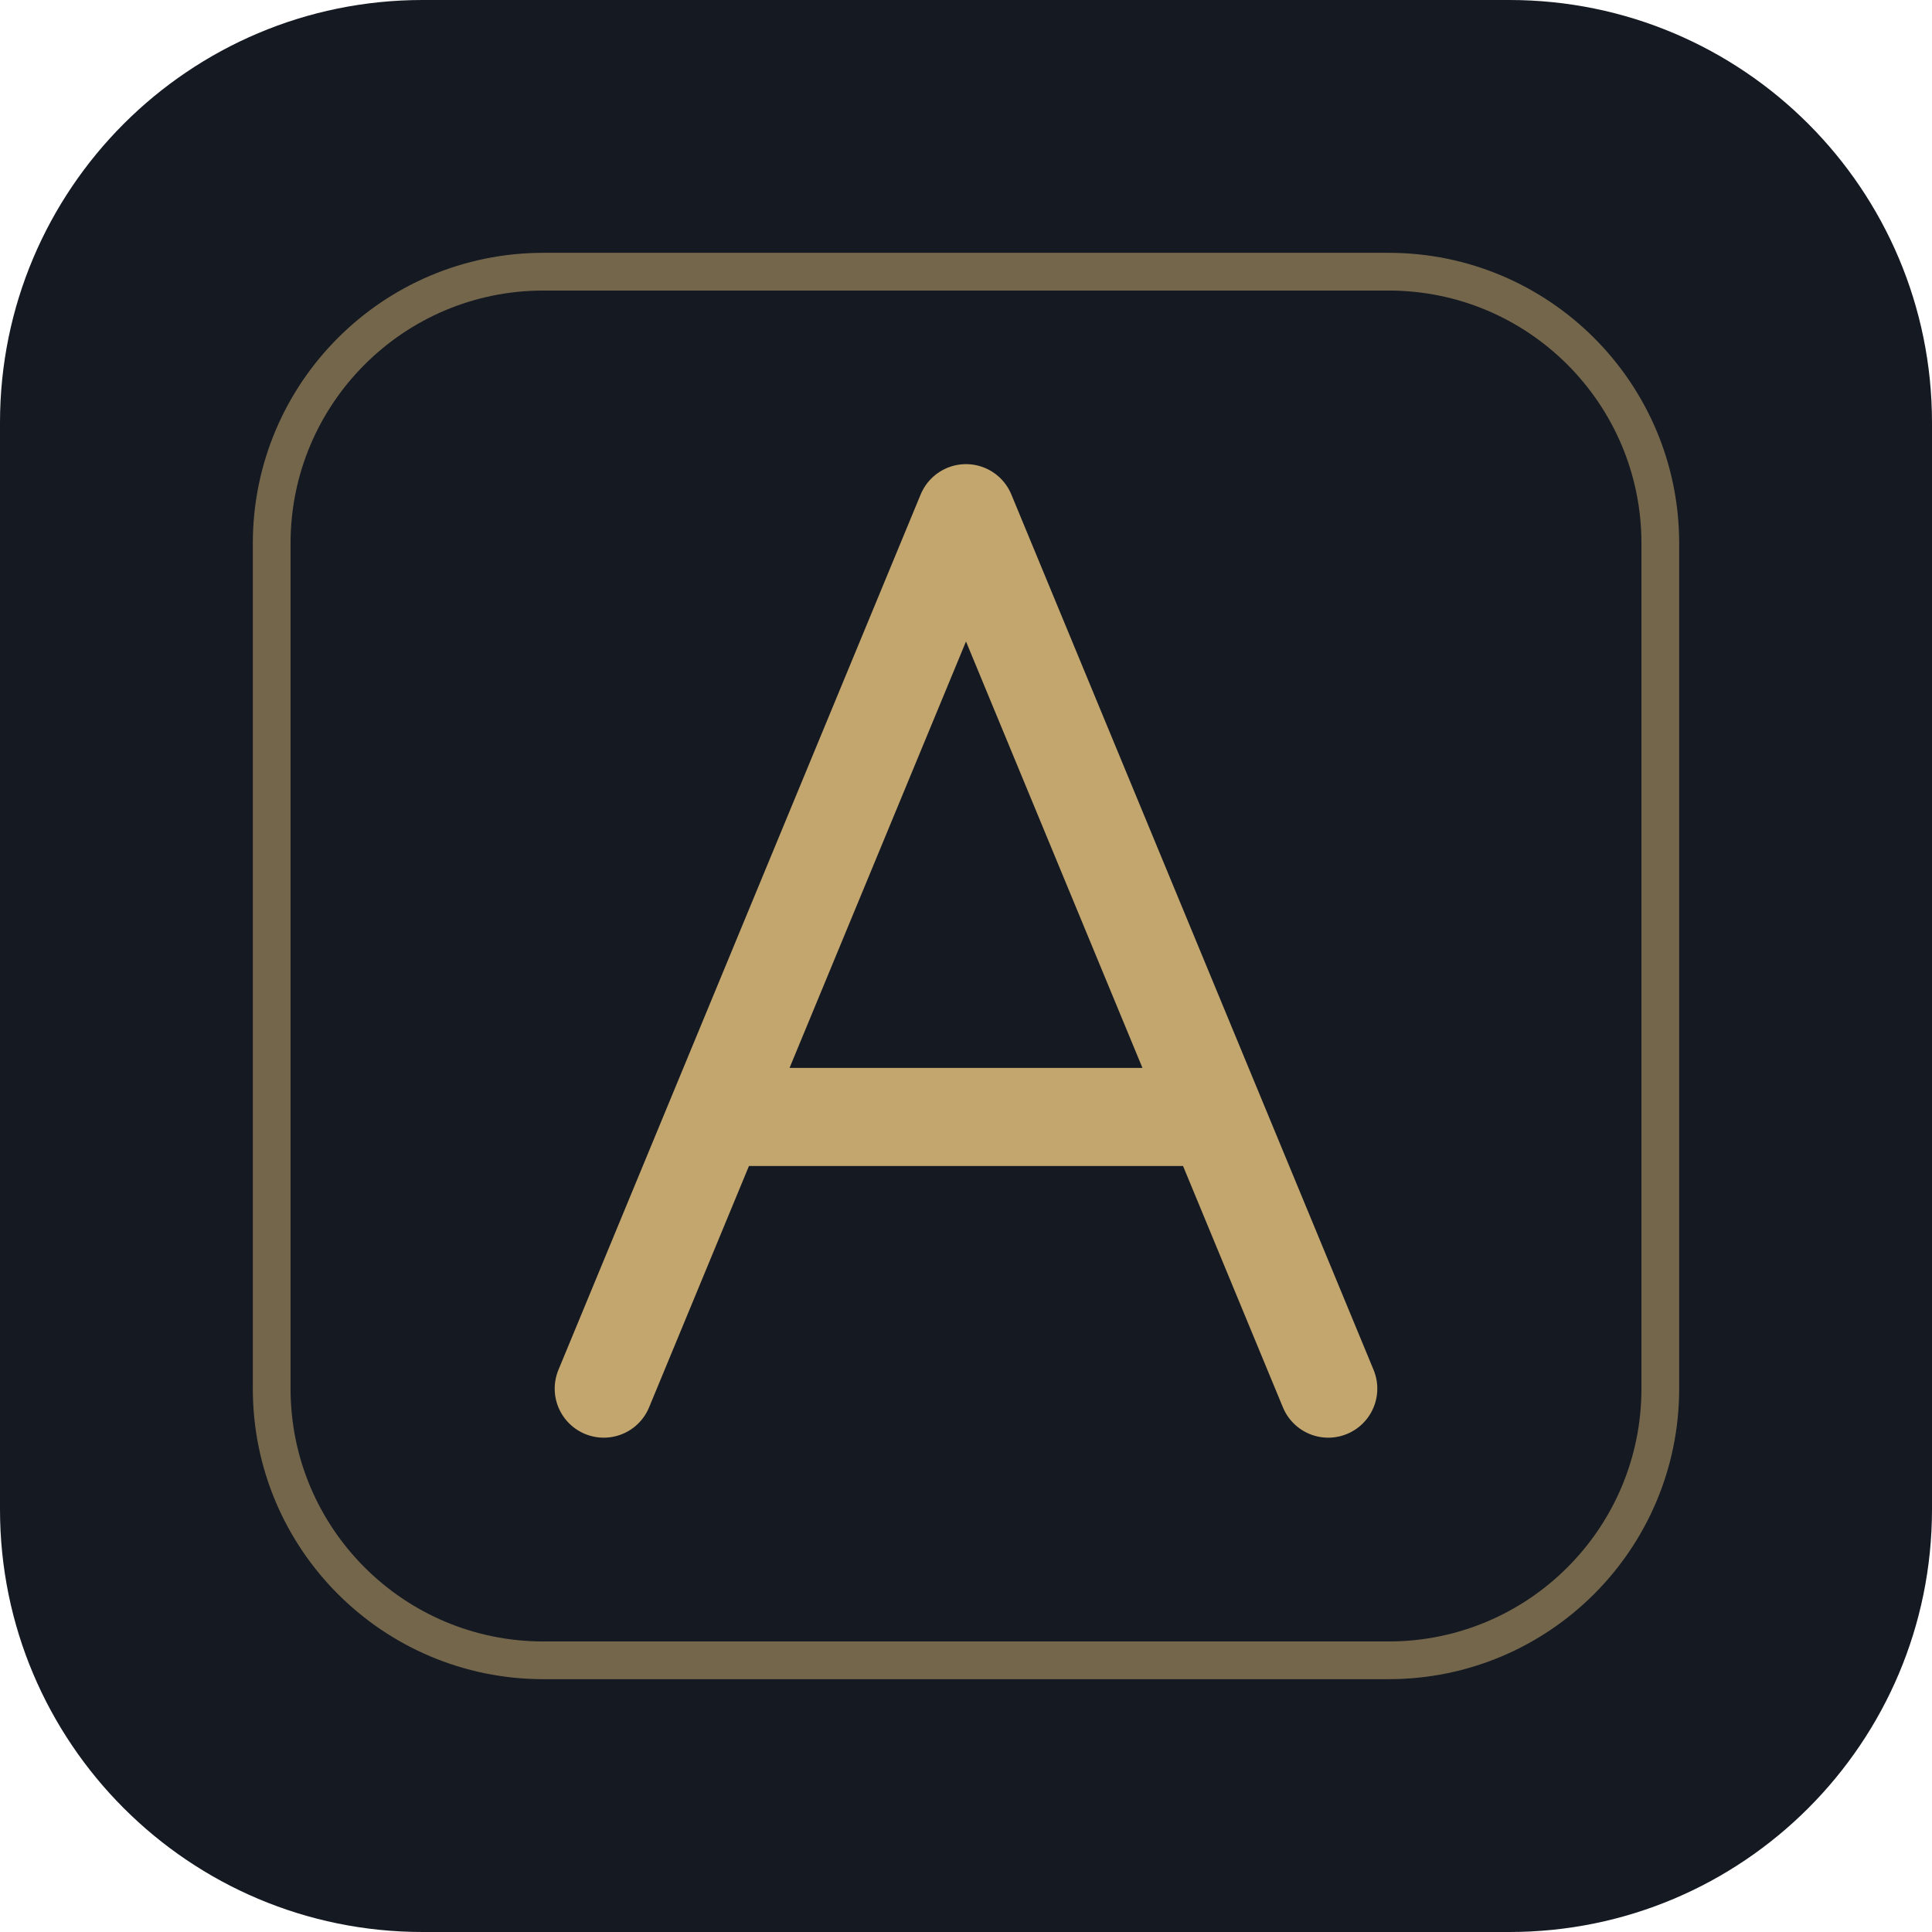
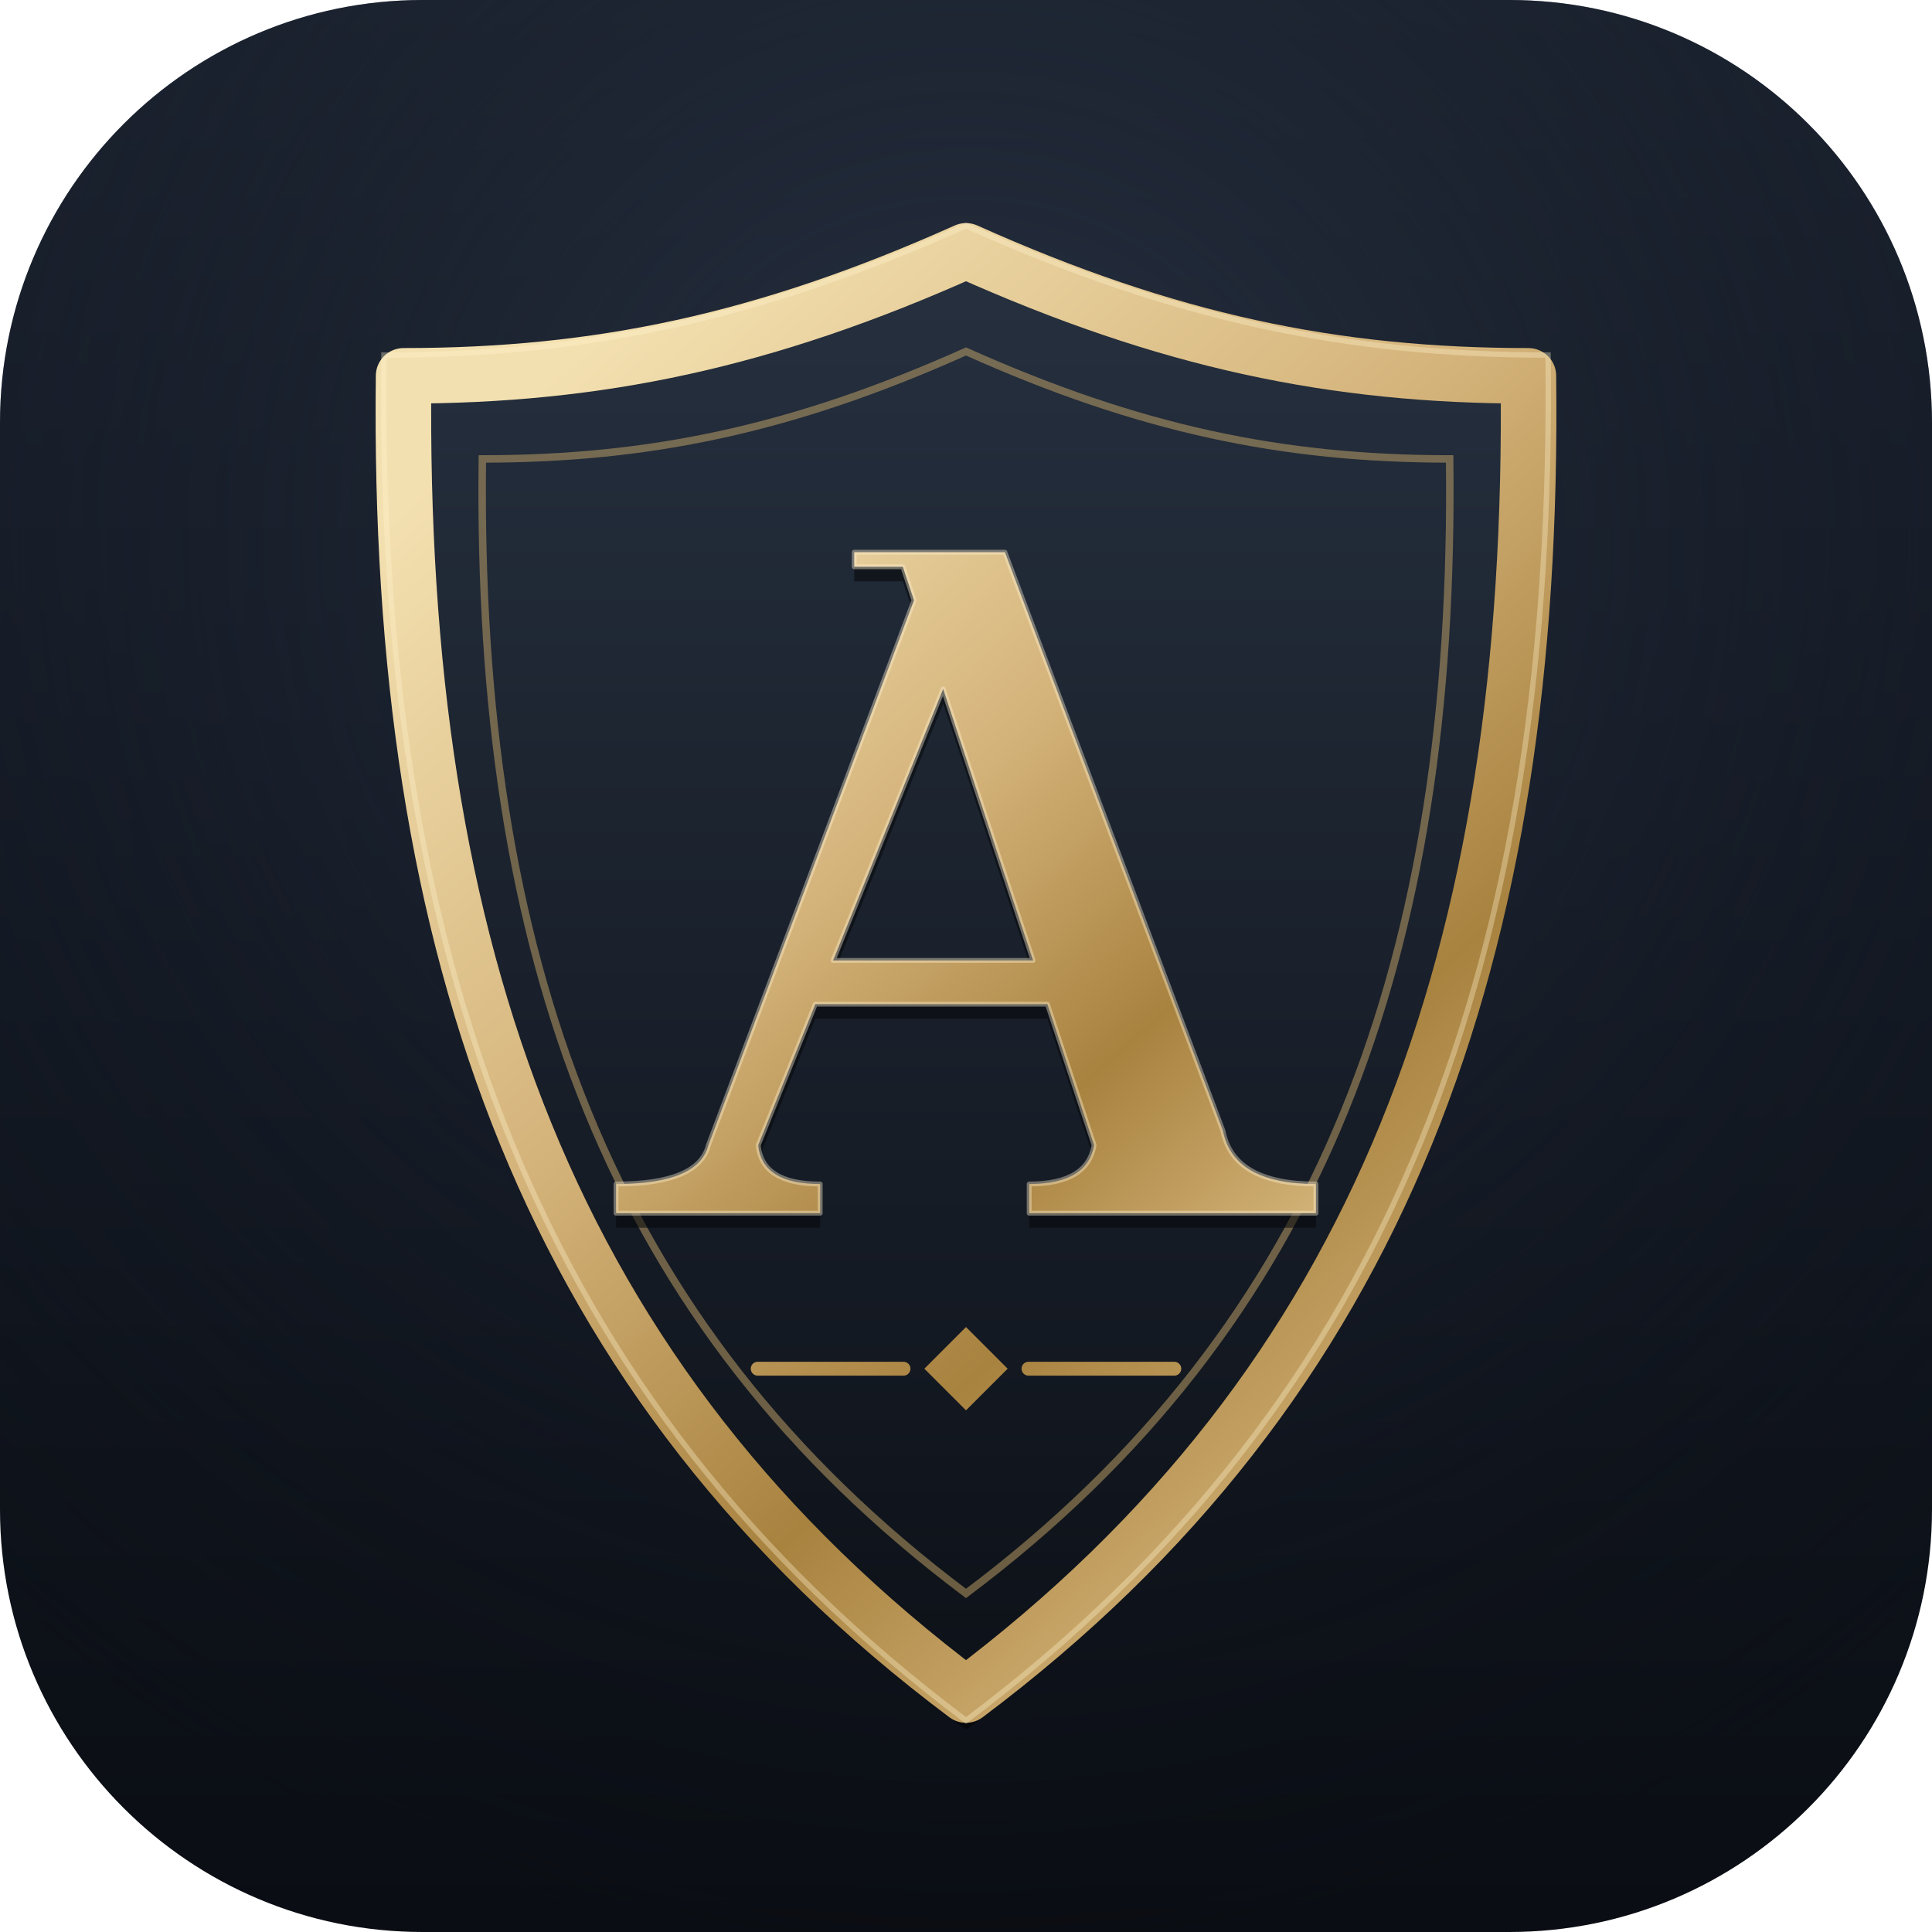
<svg xmlns="http://www.w3.org/2000/svg" viewBox="0 0 512 512">
-   <rect width="512" height="512" rx="112" fill="#141922" />
-   <rect x="72" y="72" width="368" height="368" rx="72" fill="none" stroke="#c3a56e" stroke-width="10" opacity=".55" />
-   <path d="M160 368 256 136l96 232M190 296h132" fill="none" stroke="#c3a56e" stroke-width="26" stroke-linecap="round" stroke-linejoin="round" />
+   <defs>
+     <linearGradient id="bg" x1="0" y1="0" x2="0" y2="1">
+       <stop offset="0" stop-color="#1d2533" />
+       <stop offset=".55" stop-color="#121822" />
+       <stop offset="1" stop-color="#0a0d13" />
+     </linearGradient>
+     <radialGradient id="glow" cx=".5" cy=".28" r=".75">
+       <stop offset="0" stop-color="#2a3446" stop-opacity=".9" />
+       <stop offset="1" stop-color="#0a0d13" stop-opacity="0" />
+     </radialGradient>
+     <linearGradient id="brass" x1="0" y1="0" x2="1" y2="1" gradientUnits="objectBoundingBox">
+       <stop offset="0" stop-color="#f1dcaa" />
+       <stop offset=".38" stop-color="#d2b178" />
+       <stop offset=".62" stop-color="#b08a4d" />
+       <stop offset="1" stop-color="#e2c48c" />
+     </linearGradient>
+     <linearGradient id="brassU" x1="120" y1="100" x2="400" y2="420" gradientUnits="userSpaceOnUse">
+       <stop offset="0" stop-color="#f3e0b0" />
+       <stop offset=".4" stop-color="#d4b37a" />
+       <stop offset=".7" stop-color="#a8823f" />
+       <stop offset="1" stop-color="#dcbd84" />
+     </linearGradient>
+     <linearGradient id="edge" x1="0" y1="0" x2="0" y2="1">
+       <stop offset="0" stop-color="#ffffff" stop-opacity=".16" />
+       <stop offset=".5" stop-color="#ffffff" stop-opacity="0" />
+     </linearGradient>
+     <linearGradient id="shf" x1="0" y1="0" x2="0" y2="1" gradientUnits="objectBoundingBox">
+       <stop offset="0" stop-color="#26303f" />
+       <stop offset="1" stop-color="#0d1118" />
+     </linearGradient>
+   </defs>
+   <rect width="512" height="512" rx="112" fill="url(#bg)" />
+   <rect width="512" height="512" rx="112" fill="url(#glow)" />
+   <g transform="translate(256 256) scale(0.92) translate(-256 -256)">
+     <path d="M256 50 C314 76 362 86 418 86 C420 252 376 376 256 466 C136 376 92 252 94 86 C150 86 198 76 256 50 Z" fill="#000" opacity=".45" transform="translate(0 10)" />
+     <path d="M256 50 C314 76 362 86 418 86 C420 252 376 376 256 466 C136 376 92 252 94 86 C150 86 198 76 256 50 Z" fill="url(#shf)" />
+     <path d="M256 50 C314 76 362 86 418 86 C420 252 376 376 256 466 C136 376 92 252 94 86 C150 86 198 76 256 50 Z" fill="none" stroke="url(#brassU)" stroke-width="16" stroke-linejoin="round" />
+     <path d="M256 50 C314 76 362 86 418 86 C420 252 376 376 256 466 C136 376 92 252 94 86 C150 86 198 76 256 50 Z" fill="none" stroke="#fff2cf" stroke-opacity=".35" stroke-width="1.5" transform="translate(256 257) scale(1.035) translate(-256 -257)" />
+     <path d="M256 50 C314 76 362 86 418 86 C420 252 376 376 256 466 C136 376 92 252 94 86 C150 86 198 76 256 50 Z" fill="none" stroke="#c9a96b" stroke-opacity=".5" stroke-width="2.5" transform="translate(256 257) scale(.86) translate(-256 -257)" />
+     <g transform="translate(256 232) scale(.70) translate(-260 -248)">
+       <path d="M214 112 L276 112 L365.7 350 Q370 372 404 372 L404 384 L286 384 L286 372 Q310 372 312.7 356 L293.5 298 L198 298 L174.5 356 Q176 372 200 372 L200 384 L116 384 L116 372 Q150 372 154 356 L238.6 131.8 L234 118 L214 118 Z M250.6 168.3 L287.6 280 L205.3 280 Z" fill-rule="evenodd" fill="#05070a" opacity=".55" transform="translate(0 6)" />
+       <path d="M214 112 L276 112 L365.7 350 Q370 372 404 372 L404 384 L286 384 L286 372 Q310 372 312.7 356 L293.5 298 L198 298 L174.5 356 Q176 372 200 372 L200 384 L116 384 L116 372 Q150 372 154 356 L238.6 131.8 L234 118 L214 118 Z M250.6 168.3 L287.6 280 L205.3 280 Z" fill-rule="evenodd" fill="url(#brassU)" />
+       <path d="M214 112 L276 112 L365.7 350 Q370 372 404 372 L404 384 L286 384 L286 372 Q310 372 312.7 356 L293.5 298 L198 298 L174.5 356 Q176 372 200 372 L200 384 L116 384 L116 372 Q150 372 154 356 L238.6 131.8 L234 118 L214 118 Z M250.6 168.3 L287.6 280 L205.3 280 Z" fill="none" stroke="#fff3d6" stroke-opacity=".4" stroke-width="2" stroke-linejoin="round" />
+     </g>
+     <path d="M196 372 H238 M274 372 H316" stroke="url(#brassU)" stroke-width="4" stroke-linecap="round" />
+     <path d="M256 360 L268 372 L256 384 L244 372 Z" fill="url(#brassU)" />
+   </g>
</svg>
